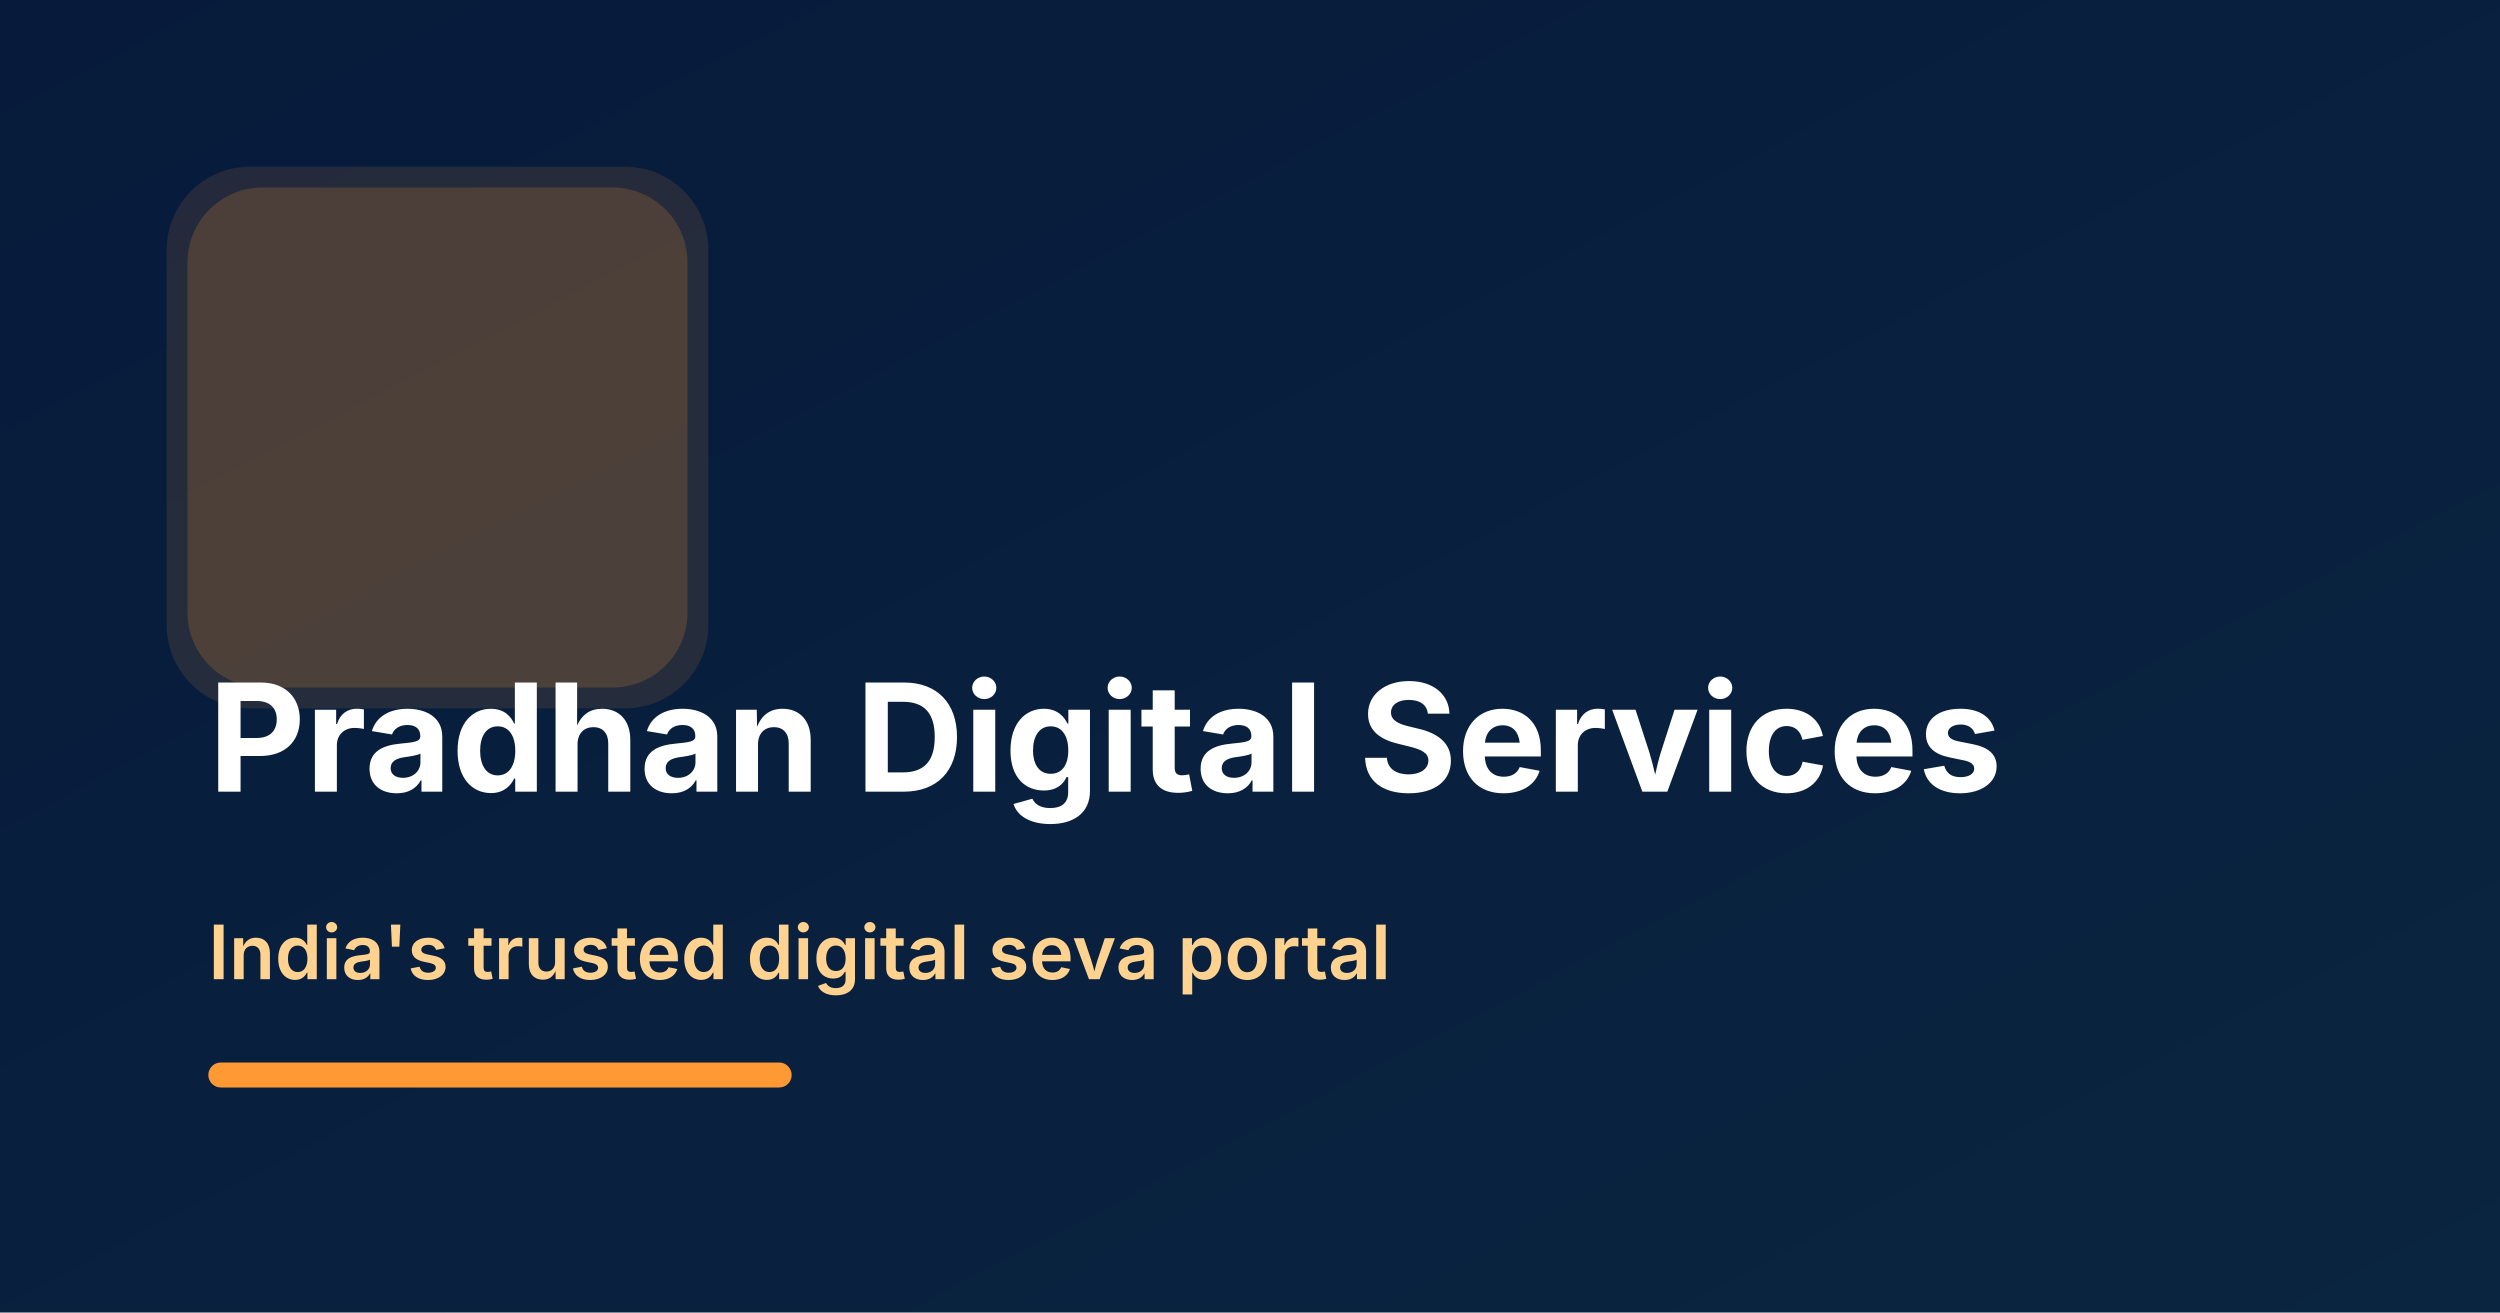
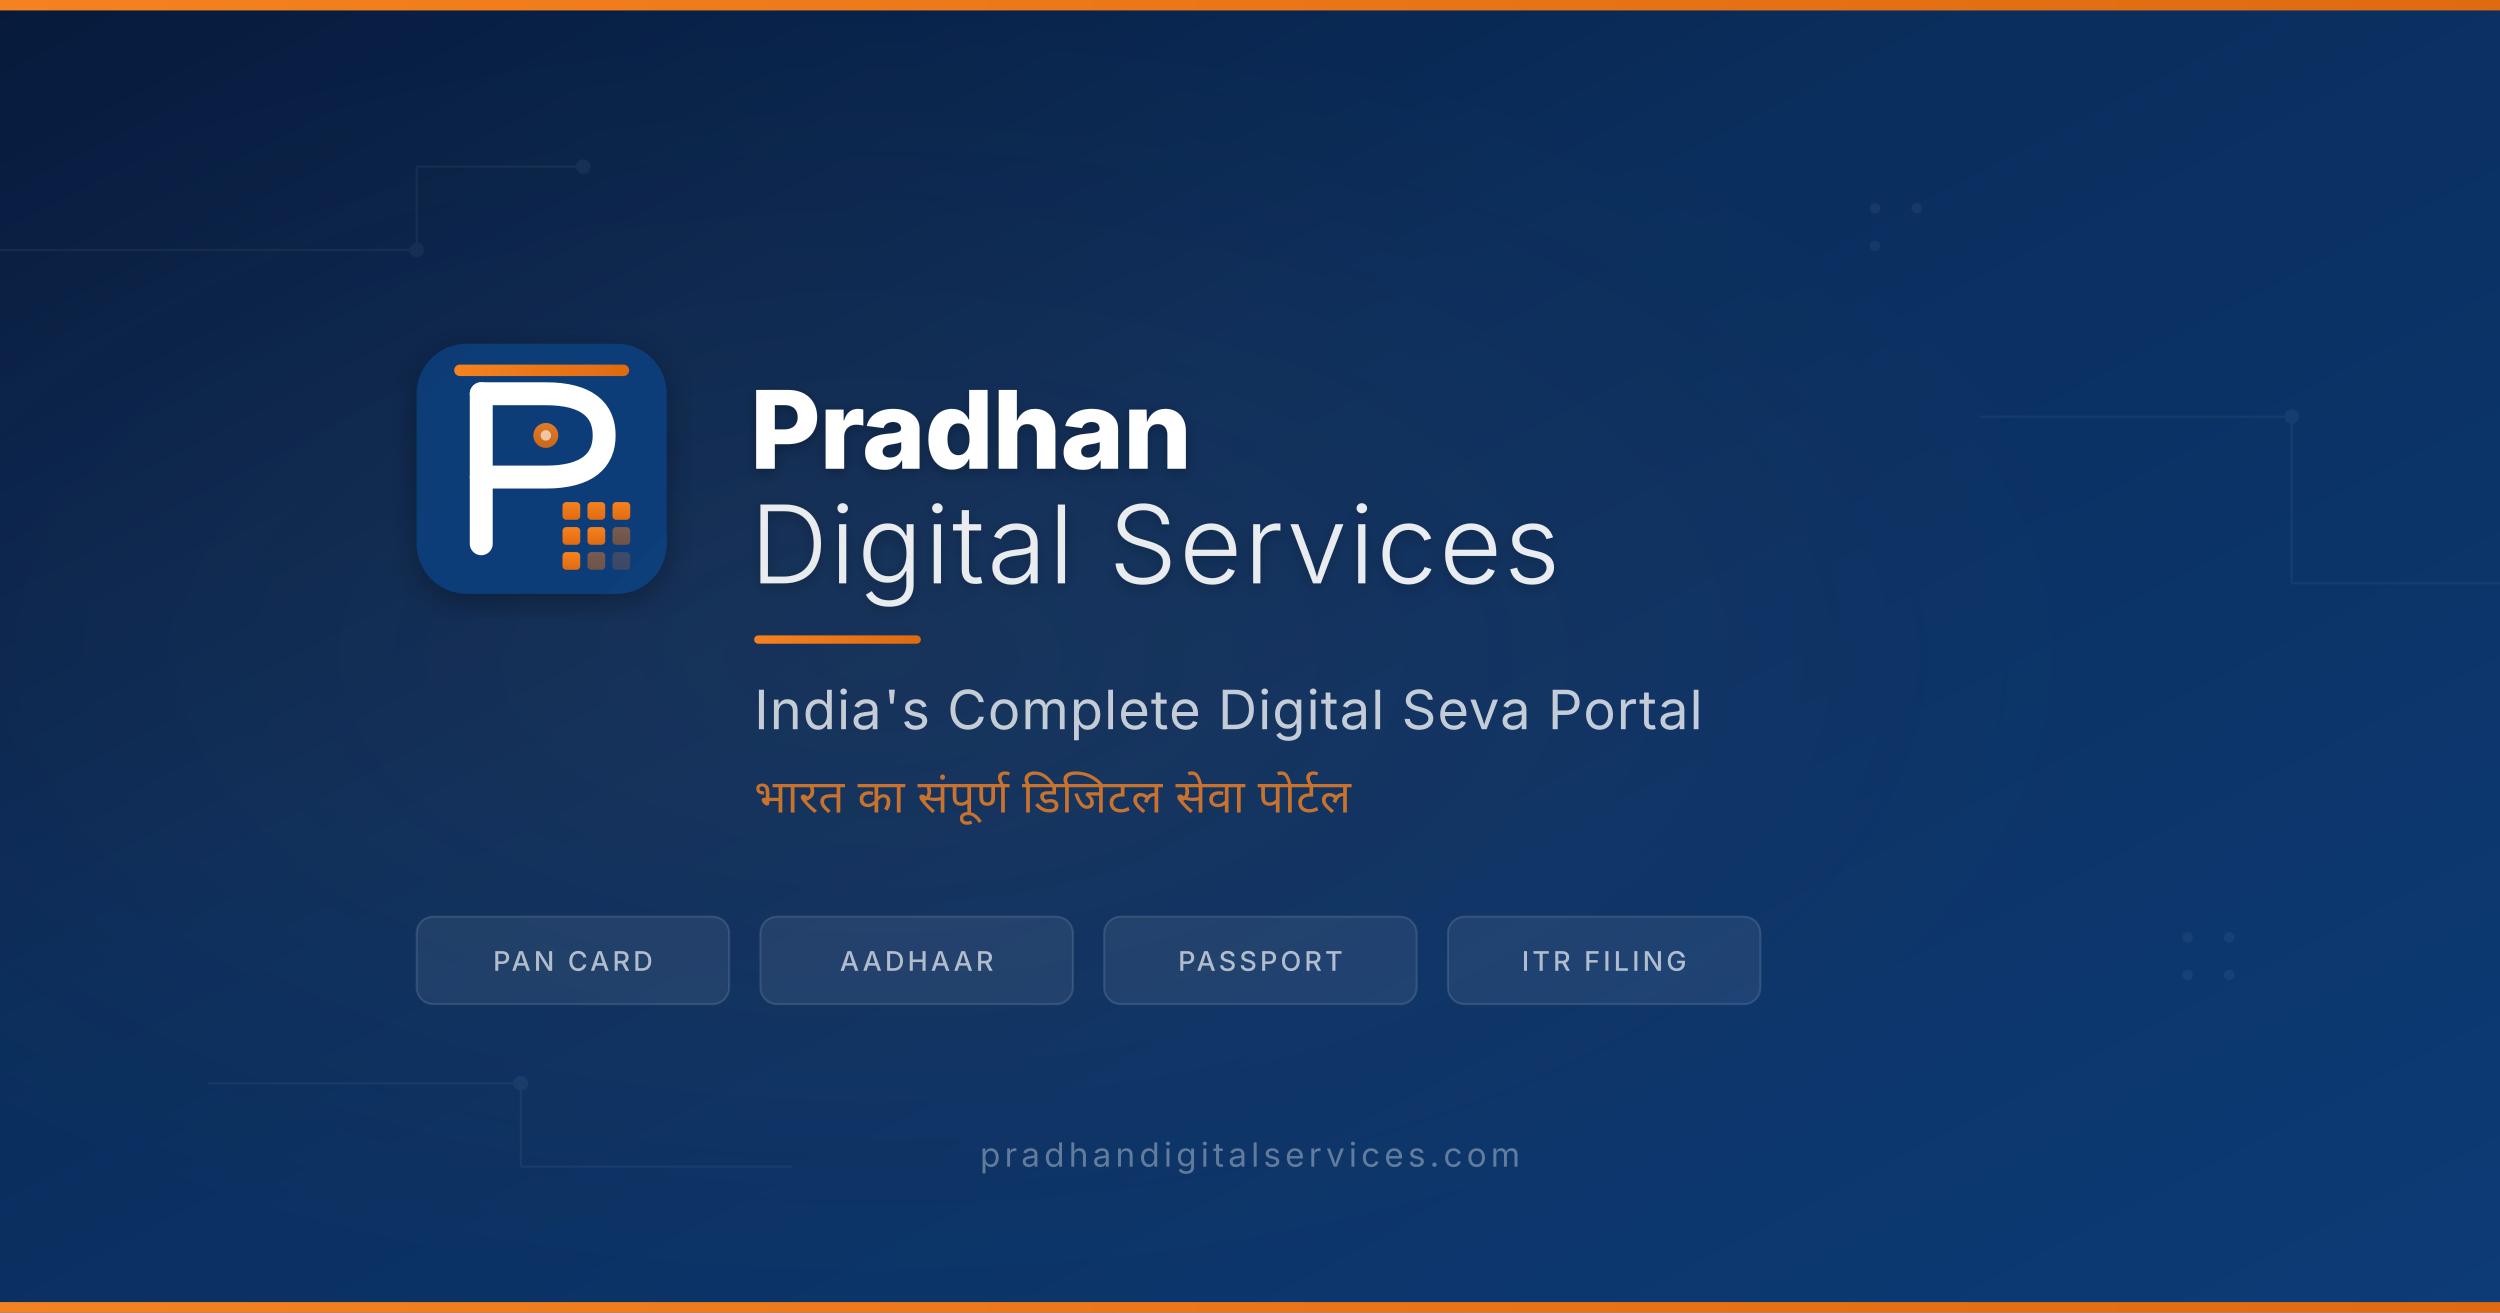
- <svg xmlns="http://www.w3.org/2000/svg" width="1200" height="630" viewBox="0 0 1200 630" fill="none">
+ <svg xmlns="http://www.w3.org/2000/svg" viewBox="0 0 1200 630" width="1200" height="630">
  <defs>
-     <linearGradient id="bg" x1="0" y1="0" x2="1" y2="1">
+     <linearGradient id="ogBg" x1="0" y1="0" x2="1" y2="1">
      <stop offset="0%" stop-color="#071A3B" />
-       <stop offset="100%" stop-color="#0A2540" />
+       <stop offset="40%" stop-color="#0A2E5D" />
+       <stop offset="100%" stop-color="#0D3B76" />
    </linearGradient>
+     <linearGradient id="ogSaffron" x1="0" y1="0" x2="1" y2="0">
+       <stop offset="0%" stop-color="#F58220" />
+       <stop offset="100%" stop-color="#E06A10" />
+     </linearGradient>
+     <linearGradient id="ogSaffronV" x1="0" y1="0" x2="0" y2="1">
+       <stop offset="0%" stop-color="#F58220" />
+       <stop offset="100%" stop-color="#E06A10" />
+     </linearGradient>
+     <linearGradient id="iconBg" x1="0" y1="0" x2="1" y2="1">
+       <stop offset="0%" stop-color="#0D3B76" />
+       <stop offset="100%" stop-color="#113F7A" />
+     </linearGradient>
+     <radialGradient id="glow" cx="0.35" cy="0.5" r="0.5">
+       <stop offset="0%" stop-color="#F58220" stop-opacity="0.06" />
+       <stop offset="100%" stop-color="#F58220" stop-opacity="0" />
+     </radialGradient>
+     <filter id="shadow">
+       <feDropShadow dx="0" dy="4" stdDeviation="8" flood-color="#000" flood-opacity="0.3" />
+     </filter>
+     <filter id="textShadow">
+       <feDropShadow dx="0" dy="2" stdDeviation="3" flood-color="#000" flood-opacity="0.25" />
+     </filter>
  </defs>
-   <rect width="1200" height="630" fill="url(#bg)" />
-   <rect x="80" y="80" width="260" height="260" rx="40" fill="#FF9933" opacity="0.12" />
-   <rect x="90" y="90" width="240" height="240" rx="36" fill="#FF9933" opacity="0.18" />
-   <text x="100" y="380" font-family="Inter, sans-serif" font-size="72" fill="#FFFFFF" font-weight="700">Pradhan Digital Services</text>
-   <text x="100" y="470" font-family="Inter, sans-serif" font-size="36" fill="#FFD28F" font-weight="600">India's trusted digital seva portal</text>
-   <rect x="100" y="510" width="280" height="12" rx="6" fill="#FF9933" />
+   <rect width="1200" height="630" fill="url(#ogBg)" />
+   <rect width="1200" height="630" fill="url(#glow)" />
+   <g opacity="0.05" stroke="white" stroke-width="1" fill="none">
+     <line x1="0" y1="120" x2="200" y2="120" />
+     <line x1="200" y1="120" x2="200" y2="80" />
+     <line x1="200" y1="80" x2="280" y2="80" />
+     <circle cx="200" cy="120" r="3" fill="white" />
+     <circle cx="280" cy="80" r="3" fill="white" />
+     <line x1="950" y1="200" x2="1100" y2="200" />
+     <line x1="1100" y1="200" x2="1100" y2="280" />
+     <line x1="1100" y1="280" x2="1200" y2="280" />
+     <circle cx="1100" cy="200" r="3" fill="white" />
+     <line x1="100" y1="520" x2="250" y2="520" />
+     <line x1="250" y1="520" x2="250" y2="560" />
+     <line x1="250" y1="560" x2="380" y2="560" />
+     <circle cx="250" cy="520" r="3" fill="white" />
+     <circle cx="900" cy="100" r="2" fill="white" />
+     <circle cx="920" cy="100" r="2" fill="white" />
+     <circle cx="900" cy="118" r="2" fill="white" />
+     <circle cx="1050" cy="450" r="2" fill="white" />
+     <circle cx="1070" cy="450" r="2" fill="white" />
+     <circle cx="1050" cy="468" r="2" fill="white" />
+     <circle cx="1070" cy="468" r="2" fill="white" />
+   </g>
+   <rect x="0" y="0" width="1200" height="5" fill="url(#ogSaffron)" />
+   <rect x="0" y="625" width="1200" height="5" fill="url(#ogSaffron)" />
+   <g filter="url(#shadow)" transform="translate(200, 165)">
+     <rect width="120" height="120" rx="24" ry="24" fill="url(#iconBg)" />
+     <rect x="18" y="10" width="84" height="5.5" rx="2.75" fill="url(#ogSaffron)" />
+     <path d="M31 24 L31 96" stroke="white" stroke-width="11" stroke-linecap="round" />
+     <path d="M31 24 L62 24 C82 24 90 32 90 44 C90 56 82 64 62 64 L31 64" stroke="white" stroke-width="11" stroke-linecap="round" stroke-linejoin="round" fill="none" />
+     <circle cx="62" cy="44" r="6" fill="url(#ogSaffronV)" opacity="0.9" />
+     <circle cx="62" cy="44" r="2.5" fill="white" opacity="0.6" />
+     <g fill="url(#ogSaffronV)">
+       <rect x="70" y="76" width="8.5" height="8.5" rx="1.8" />
+       <rect x="82" y="76" width="8.5" height="8.5" rx="1.8" />
+       <rect x="94" y="76" width="8.5" height="8.5" rx="1.8" />
+       <rect x="70" y="88" width="8.5" height="8.5" rx="1.8" />
+       <rect x="82" y="88" width="8.5" height="8.5" rx="1.8" />
+       <rect x="94" y="88" width="8.5" height="8.5" rx="1.8" opacity="0.45" />
+       <rect x="70" y="100" width="8.5" height="8.5" rx="1.8" />
+       <rect x="82" y="100" width="8.5" height="8.5" rx="1.8" opacity="0.45" />
+       <rect x="94" y="100" width="8.5" height="8.5" rx="1.8" opacity="0.2" />
+     </g>
+   </g>
+   <g filter="url(#textShadow)">
+     <text x="360" y="225" font-family="'Inter', 'Segoe UI', system-ui, -apple-system, sans-serif" font-size="52" font-weight="800" fill="white" letter-spacing="-0.5">
+       Pradhan
+     </text>
+     <text x="360" y="280" font-family="'Inter', 'Segoe UI', system-ui, -apple-system, sans-serif" font-size="52" font-weight="300" fill="white" letter-spacing="1" opacity="0.9">
+       Digital Services
+     </text>
+   </g>
+   <rect x="362" y="305" width="80" height="4" rx="2" fill="url(#ogSaffron)" />
+   <text x="362" y="350" font-family="'Noto Sans Devanagari', 'Inter', 'Segoe UI', system-ui, sans-serif" font-size="26" fill="white" opacity="0.75" letter-spacing="0.5">
+     India's Complete Digital Seva Portal
+   </text>
+   <text x="362" y="390" font-family="'Noto Sans Devanagari', 'Segoe UI', system-ui, sans-serif" font-size="22" fill="#F58220" opacity="0.8" letter-spacing="0.3">
+     भारत का संपूर्ण डिजिटल सेवा पोर्टल
+   </text>
+   <g transform="translate(200, 440)">
+     <g>
+       <rect width="150" height="42" rx="8" fill="white" opacity="0.07" />
+       <rect width="150" height="42" rx="8" fill="none" stroke="white" stroke-opacity="0.12" stroke-width="1" />
+       <text x="75" y="26" font-family="'Inter', 'Segoe UI', system-ui, sans-serif" font-size="13" fill="white" opacity="0.65" text-anchor="middle" letter-spacing="1.5" font-weight="500">
+         PAN CARD
+       </text>
+     </g>
+     <g transform="translate(165, 0)">
+       <rect width="150" height="42" rx="8" fill="white" opacity="0.07" />
+       <rect width="150" height="42" rx="8" fill="none" stroke="white" stroke-opacity="0.12" stroke-width="1" />
+       <text x="75" y="26" font-family="'Inter', 'Segoe UI', system-ui, sans-serif" font-size="13" fill="white" opacity="0.65" text-anchor="middle" letter-spacing="1.5" font-weight="500">
+         AADHAAR
+       </text>
+     </g>
+     <g transform="translate(330, 0)">
+       <rect width="150" height="42" rx="8" fill="white" opacity="0.07" />
+       <rect width="150" height="42" rx="8" fill="none" stroke="white" stroke-opacity="0.12" stroke-width="1" />
+       <text x="75" y="26" font-family="'Inter', 'Segoe UI', system-ui, sans-serif" font-size="13" fill="white" opacity="0.65" text-anchor="middle" letter-spacing="1.5" font-weight="500">
+         PASSPORT
+       </text>
+     </g>
+     <g transform="translate(495, 0)">
+       <rect width="150" height="42" rx="8" fill="white" opacity="0.07" />
+       <rect width="150" height="42" rx="8" fill="none" stroke="white" stroke-opacity="0.12" stroke-width="1" />
+       <text x="75" y="26" font-family="'Inter', 'Segoe UI', system-ui, sans-serif" font-size="13" fill="white" opacity="0.65" text-anchor="middle" letter-spacing="1.5" font-weight="500">
+         ITR FILING
+       </text>
+     </g>
+   </g>
+   <text x="600" y="560" font-family="'Inter', 'Segoe UI', system-ui, sans-serif" font-size="16" fill="white" opacity="0.35" text-anchor="middle" letter-spacing="2" font-weight="400">
+     pradhandigitalservices.com
+   </text>
</svg>
